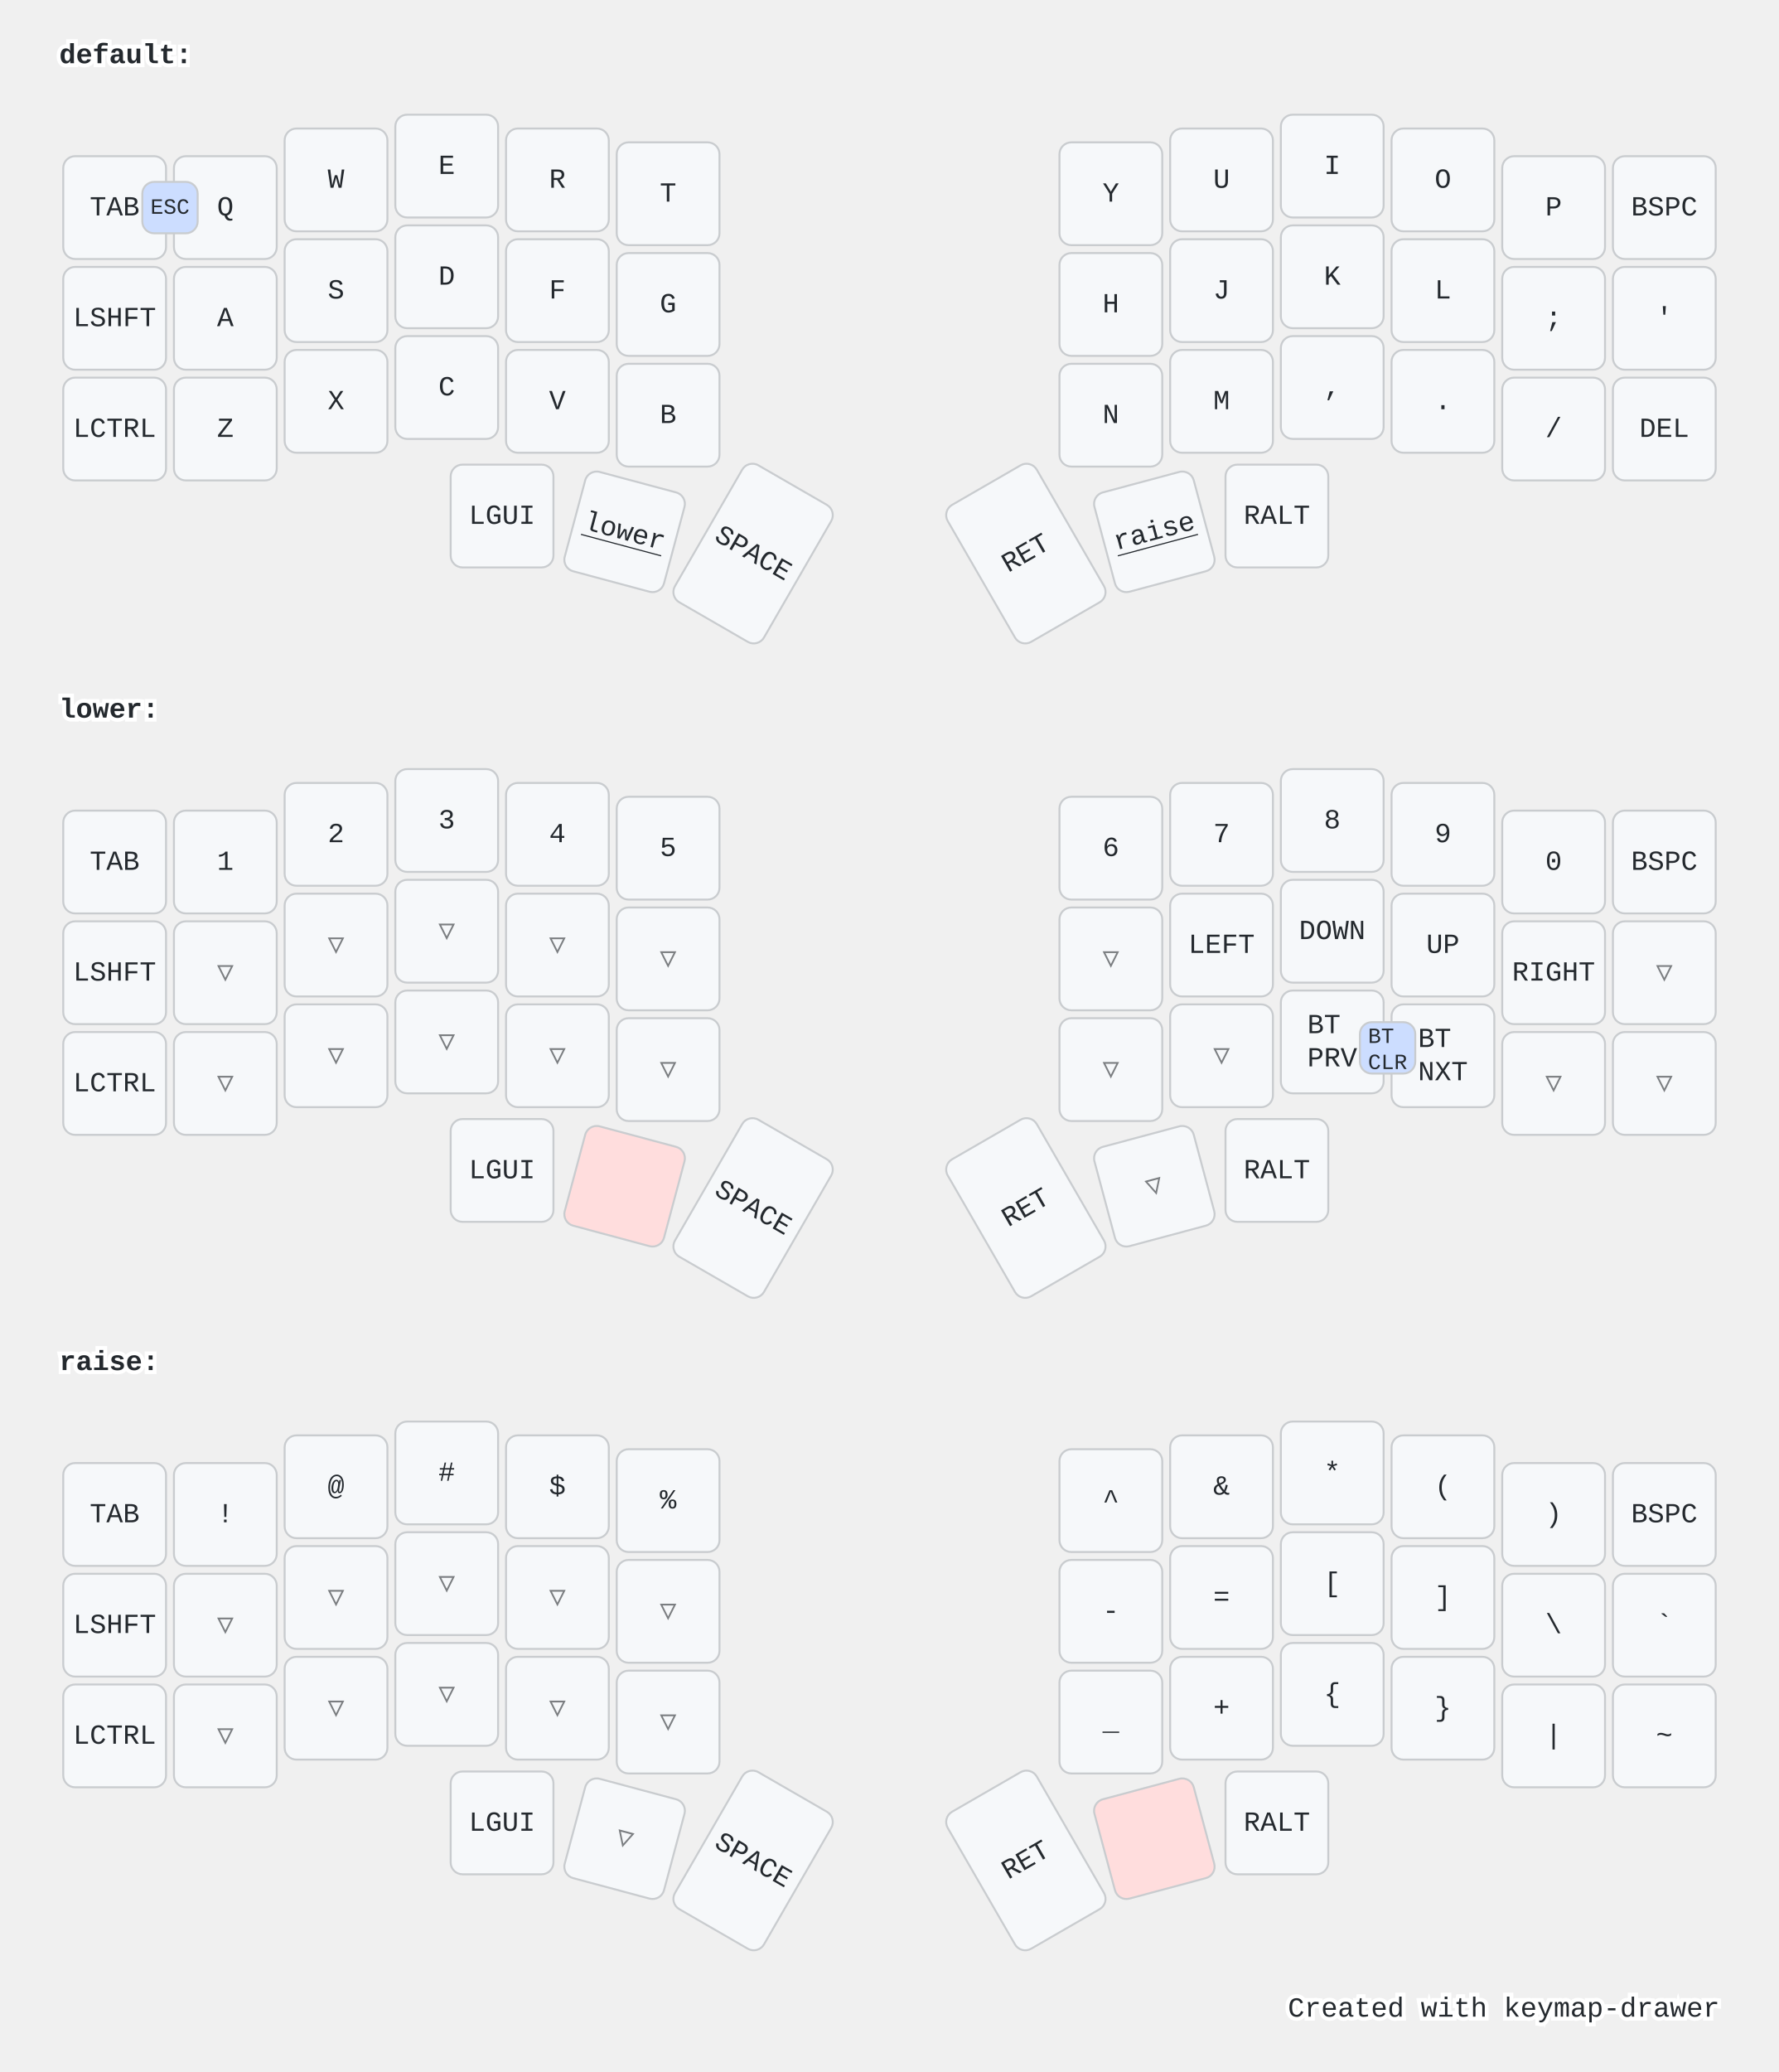
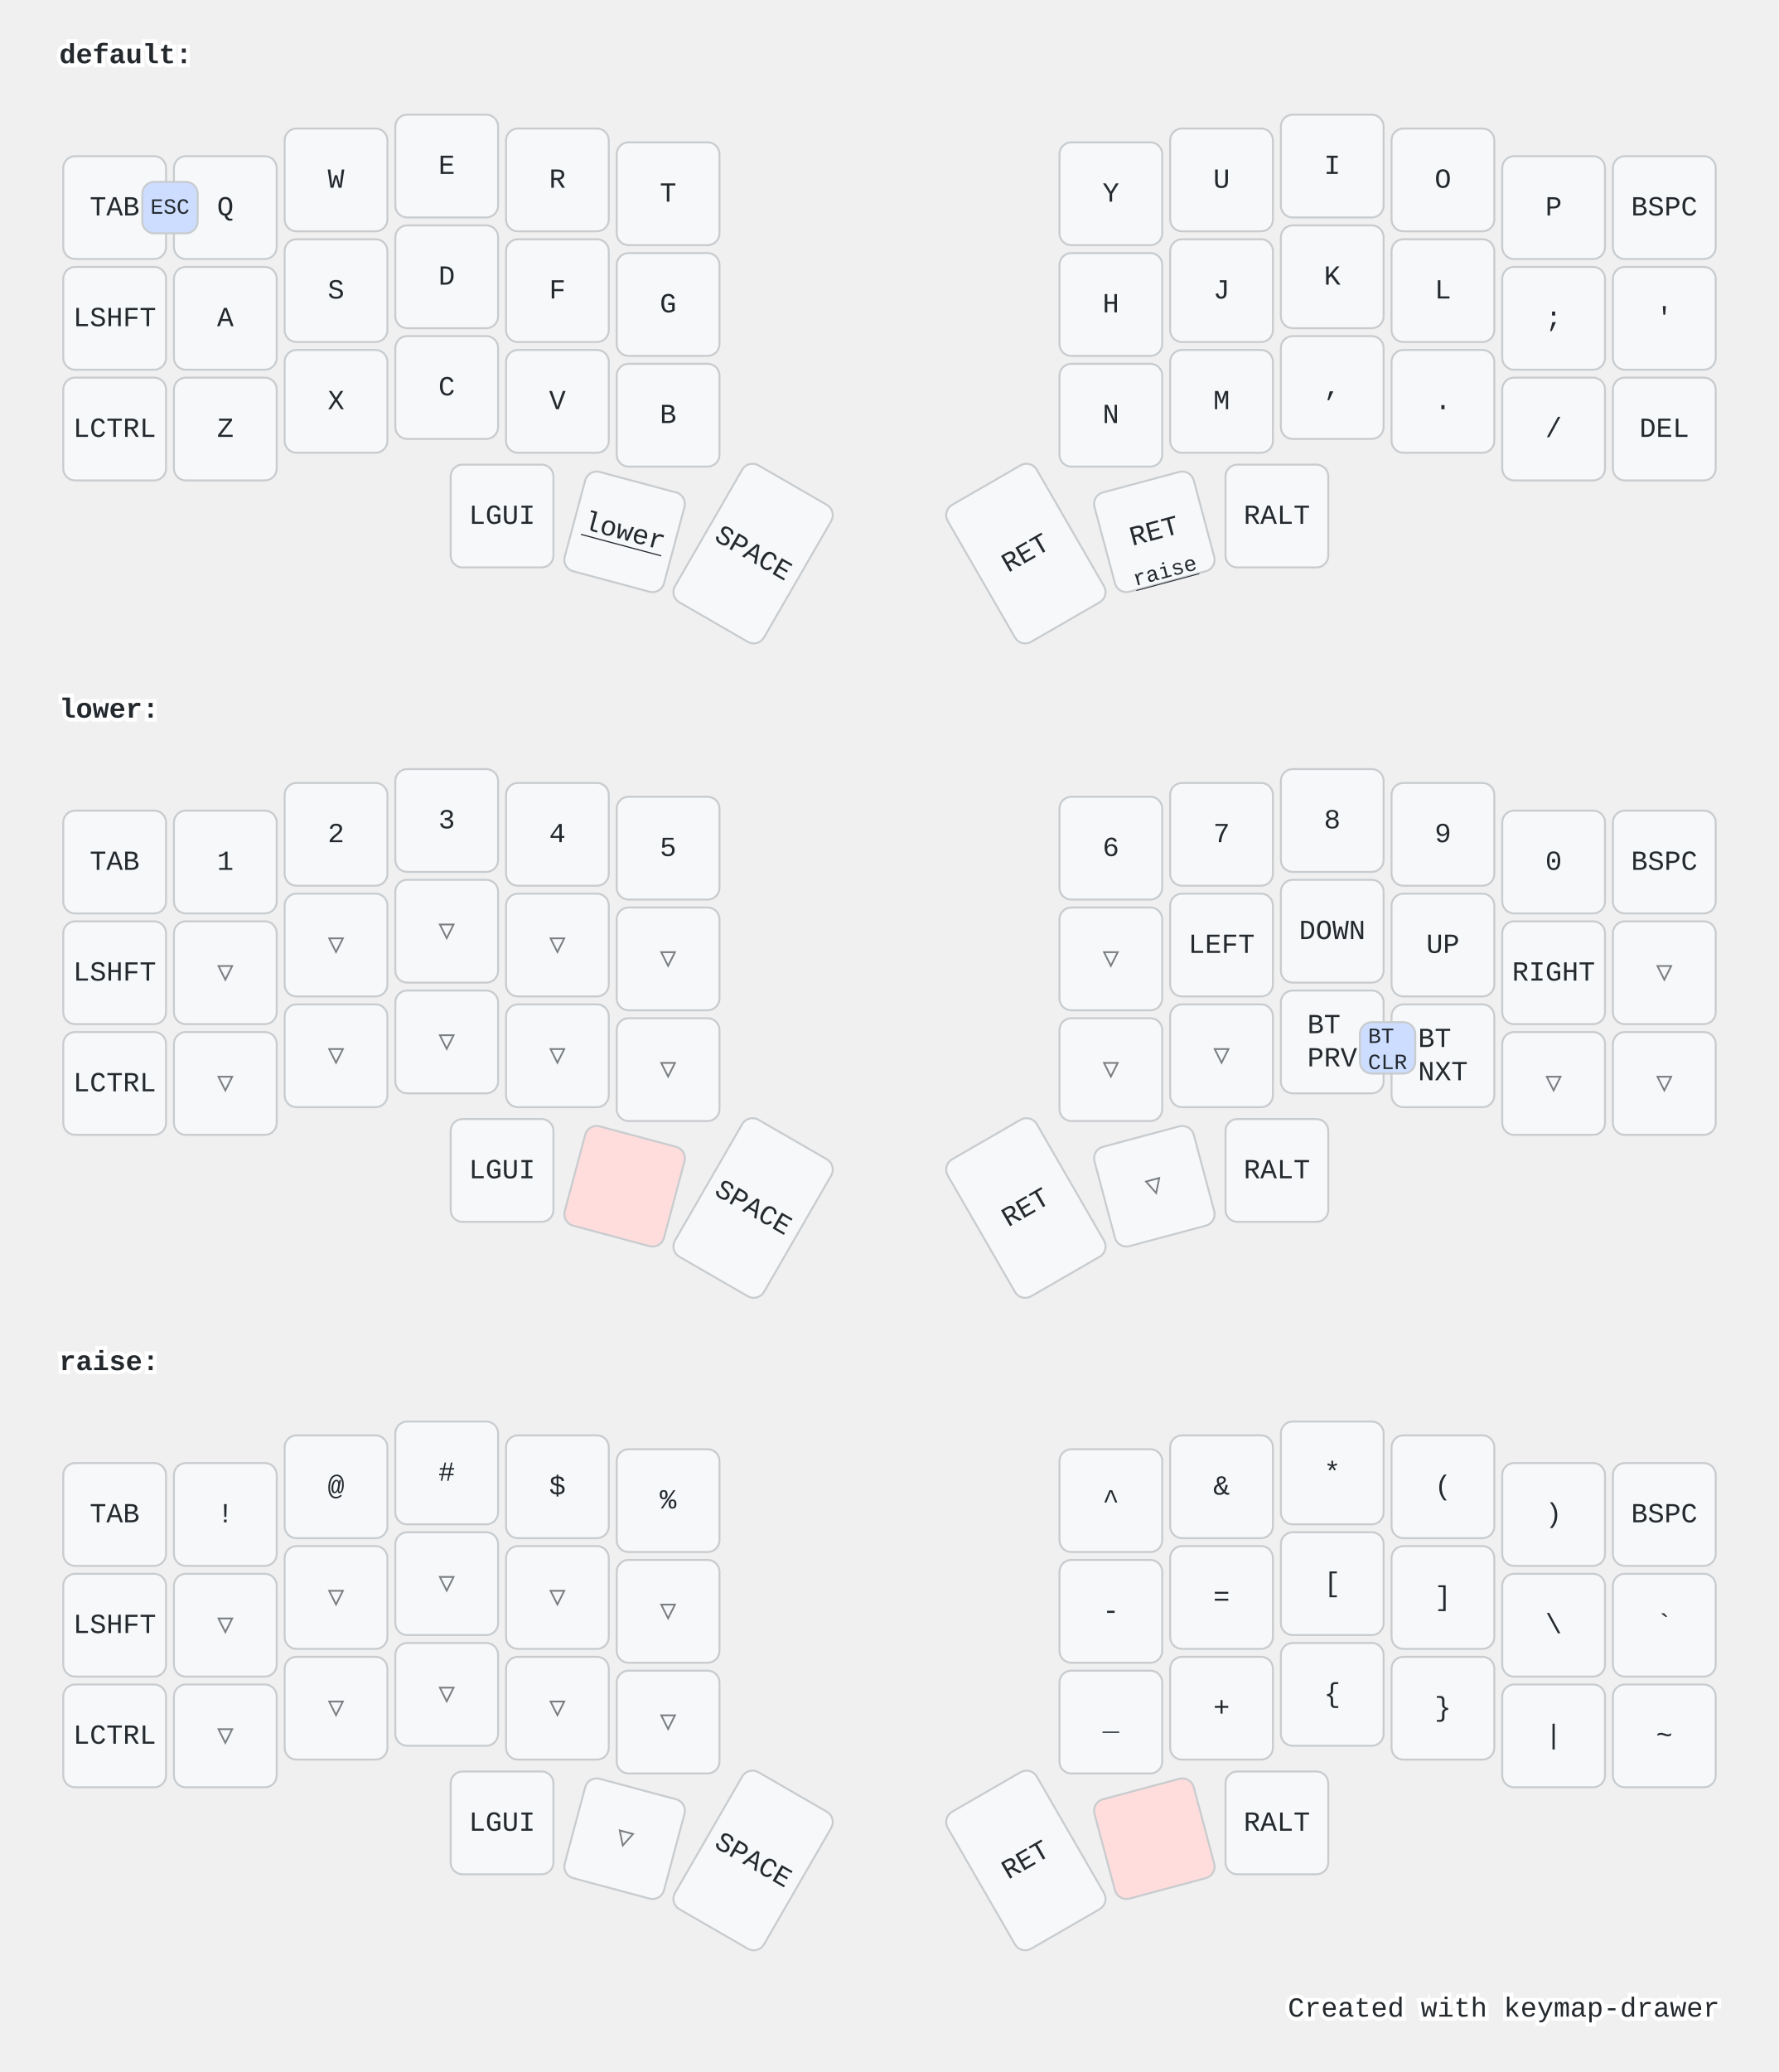
<svg xmlns="http://www.w3.org/2000/svg" width="900" height="1048" viewBox="0 0 900 1048" class="keymap">
  <style>/* inherit to force styles through use tags */
svg path {
    fill: inherit;
}

/* font and background color specifications */
svg.keymap {
    font-family: SFMono-Regular,Consolas,Liberation Mono,Menlo,monospace;
    font-size: 14px;
    font-kerning: normal;
    text-rendering: optimizeLegibility;
    fill: #24292e;
}

/* default key styling */
rect.key {
    fill: #f6f8fa;
}

rect.key, rect.combo {
    stroke: #c9cccf;
    stroke-width: 1;
}

/* default key side styling, only used is draw_key_sides is set */
rect.side {
    filter: brightness(90%);
}

/* color accent for combo boxes */
rect.combo, rect.combo-separate {
    fill: #cdf;
}

/* color accent for held keys */
rect.held, rect.combo.held {
    fill: #fdd;
}

/* color accent for ghost (optional) keys */
rect.ghost, rect.combo.ghost {
    stroke-dasharray: 4, 4;
    stroke-width: 2;
}

text {
    text-anchor: middle;
    dominant-baseline: middle;
}

/* styling for layer labels */
text.label {
    font-weight: bold;
    text-anchor: start;
    stroke: white;
    stroke-width: 4;
    paint-order: stroke;
}

/* styling for optional footer */
text.footer {
    text-anchor: end;
    dominant-baseline: auto;
    stroke: white;
    stroke-width: 4;
    paint-order: stroke;
}

/* styling for combo tap, and key non-tap label text */
text.combo, text.hold, text.shifted, text.left, text.right {
    font-size: 11px;
}

text.hold {
    text-anchor: middle;
    dominant-baseline: auto;
}

text.shifted {
    text-anchor: middle;
    dominant-baseline: hanging;
}

text.left {
    text-anchor: start;
}

text.right {
    text-anchor: end;
}

text.layer-activator {
    text-decoration: underline;
}

/* styling for hold/shifted label text in combo box */
text.combo.hold, text.combo.shifted, text.combo.left, text.combo.right {
    font-size: 8px;
}

/* lighter symbol for transparent keys */
text.trans {
    fill: #7b7e81;
}

/* styling for combo dendrons */
path.combo {
    stroke-width: 1;
    stroke: gray;
    fill: none;
}

/* Start Tabler Icons Cleanup */
/* cannot use height/width with glyphs */
.icon-tabler &gt; path {
    fill: inherit;
    stroke: inherit;
    stroke-width: 2;
}
/* hide tabler's default box */
.icon-tabler &gt; path[stroke="none"][fill="none"] {
    visibility: hidden;
}
/* End Tabler Icons Cleanup */

@media (prefers-color-scheme: dark) {
svg.keymap { fill: #d1d6db; }
rect.key { fill: #3f4750; }
rect.key, rect.combo { stroke: #60666c; }
rect.combo, rect.combo-separate { fill: #1f3d7a; }
rect.held, rect.combo.held { fill: #854747; }
text.label, text.footer { stroke: black; }
text.trans { fill: #7e8184; }
path.combo { stroke: #7f7f7f; }

}</style>
  <g transform="translate(30, 0)" class="layer-default">
    <text x="0" y="28" class="label" id="default">default:</text>
    <g transform="translate(0, 56)">
      <g transform="translate(28, 49)" class="key keypos-0">
        <rect rx="6" ry="6" x="-26" y="-26" width="52" height="52" class="key" />
        <text x="0" y="0" class="key tap">TAB</text>
      </g>
      <g transform="translate(84, 49)" class="key keypos-1">
        <rect rx="6" ry="6" x="-26" y="-26" width="52" height="52" class="key" />
        <text x="0" y="0" class="key tap">Q</text>
      </g>
      <g transform="translate(140, 35)" class="key keypos-2">
        <rect rx="6" ry="6" x="-26" y="-26" width="52" height="52" class="key" />
        <text x="0" y="0" class="key tap">W</text>
      </g>
      <g transform="translate(196, 28)" class="key keypos-3">
        <rect rx="6" ry="6" x="-26" y="-26" width="52" height="52" class="key" />
        <text x="0" y="0" class="key tap">E</text>
      </g>
      <g transform="translate(252, 35)" class="key keypos-4">
        <rect rx="6" ry="6" x="-26" y="-26" width="52" height="52" class="key" />
        <text x="0" y="0" class="key tap">R</text>
      </g>
      <g transform="translate(308, 42)" class="key keypos-5">
        <rect rx="6" ry="6" x="-26" y="-26" width="52" height="52" class="key" />
        <text x="0" y="0" class="key tap">T</text>
      </g>
      <g transform="translate(532, 42)" class="key keypos-6">
        <rect rx="6" ry="6" x="-26" y="-26" width="52" height="52" class="key" />
        <text x="0" y="0" class="key tap">Y</text>
      </g>
      <g transform="translate(588, 35)" class="key keypos-7">
        <rect rx="6" ry="6" x="-26" y="-26" width="52" height="52" class="key" />
        <text x="0" y="0" class="key tap">U</text>
      </g>
      <g transform="translate(644, 28)" class="key keypos-8">
        <rect rx="6" ry="6" x="-26" y="-26" width="52" height="52" class="key" />
        <text x="0" y="0" class="key tap">I</text>
      </g>
      <g transform="translate(700, 35)" class="key keypos-9">
        <rect rx="6" ry="6" x="-26" y="-26" width="52" height="52" class="key" />
        <text x="0" y="0" class="key tap">O</text>
      </g>
      <g transform="translate(756, 49)" class="key keypos-10">
        <rect rx="6" ry="6" x="-26" y="-26" width="52" height="52" class="key" />
        <text x="0" y="0" class="key tap">P</text>
      </g>
      <g transform="translate(812, 49)" class="key keypos-11">
        <rect rx="6" ry="6" x="-26" y="-26" width="52" height="52" class="key" />
        <text x="0" y="0" class="key tap">BSPC</text>
      </g>
      <g transform="translate(28, 105)" class="key keypos-12">
        <rect rx="6" ry="6" x="-26" y="-26" width="52" height="52" class="key" />
        <text x="0" y="0" class="key tap">LSHFT</text>
      </g>
      <g transform="translate(84, 105)" class="key keypos-13">
        <rect rx="6" ry="6" x="-26" y="-26" width="52" height="52" class="key" />
        <text x="0" y="0" class="key tap">A</text>
      </g>
      <g transform="translate(140, 91)" class="key keypos-14">
        <rect rx="6" ry="6" x="-26" y="-26" width="52" height="52" class="key" />
        <text x="0" y="0" class="key tap">S</text>
      </g>
      <g transform="translate(196, 84)" class="key keypos-15">
        <rect rx="6" ry="6" x="-26" y="-26" width="52" height="52" class="key" />
        <text x="0" y="0" class="key tap">D</text>
      </g>
      <g transform="translate(252, 91)" class="key keypos-16">
        <rect rx="6" ry="6" x="-26" y="-26" width="52" height="52" class="key" />
        <text x="0" y="0" class="key tap">F</text>
      </g>
      <g transform="translate(308, 98)" class="key keypos-17">
        <rect rx="6" ry="6" x="-26" y="-26" width="52" height="52" class="key" />
        <text x="0" y="0" class="key tap">G</text>
      </g>
      <g transform="translate(532, 98)" class="key keypos-18">
        <rect rx="6" ry="6" x="-26" y="-26" width="52" height="52" class="key" />
        <text x="0" y="0" class="key tap">H</text>
      </g>
      <g transform="translate(588, 91)" class="key keypos-19">
        <rect rx="6" ry="6" x="-26" y="-26" width="52" height="52" class="key" />
        <text x="0" y="0" class="key tap">J</text>
      </g>
      <g transform="translate(644, 84)" class="key keypos-20">
        <rect rx="6" ry="6" x="-26" y="-26" width="52" height="52" class="key" />
        <text x="0" y="0" class="key tap">K</text>
      </g>
      <g transform="translate(700, 91)" class="key keypos-21">
        <rect rx="6" ry="6" x="-26" y="-26" width="52" height="52" class="key" />
        <text x="0" y="0" class="key tap">L</text>
      </g>
      <g transform="translate(756, 105)" class="key keypos-22">
        <rect rx="6" ry="6" x="-26" y="-26" width="52" height="52" class="key" />
        <text x="0" y="0" class="key tap">;</text>
      </g>
      <g transform="translate(812, 105)" class="key keypos-23">
        <rect rx="6" ry="6" x="-26" y="-26" width="52" height="52" class="key" />
        <text x="0" y="0" class="key tap">'</text>
      </g>
      <g transform="translate(28, 161)" class="key keypos-24">
        <rect rx="6" ry="6" x="-26" y="-26" width="52" height="52" class="key" />
        <text x="0" y="0" class="key tap">LCTRL</text>
      </g>
      <g transform="translate(84, 161)" class="key keypos-25">
        <rect rx="6" ry="6" x="-26" y="-26" width="52" height="52" class="key" />
        <text x="0" y="0" class="key tap">Z</text>
      </g>
      <g transform="translate(140, 147)" class="key keypos-26">
        <rect rx="6" ry="6" x="-26" y="-26" width="52" height="52" class="key" />
        <text x="0" y="0" class="key tap">X</text>
      </g>
      <g transform="translate(196, 140)" class="key keypos-27">
        <rect rx="6" ry="6" x="-26" y="-26" width="52" height="52" class="key" />
        <text x="0" y="0" class="key tap">C</text>
      </g>
      <g transform="translate(252, 147)" class="key keypos-28">
        <rect rx="6" ry="6" x="-26" y="-26" width="52" height="52" class="key" />
        <text x="0" y="0" class="key tap">V</text>
      </g>
      <g transform="translate(308, 154)" class="key keypos-29">
        <rect rx="6" ry="6" x="-26" y="-26" width="52" height="52" class="key" />
        <text x="0" y="0" class="key tap">B</text>
      </g>
      <g transform="translate(532, 154)" class="key keypos-30">
        <rect rx="6" ry="6" x="-26" y="-26" width="52" height="52" class="key" />
        <text x="0" y="0" class="key tap">N</text>
      </g>
      <g transform="translate(588, 147)" class="key keypos-31">
        <rect rx="6" ry="6" x="-26" y="-26" width="52" height="52" class="key" />
        <text x="0" y="0" class="key tap">M</text>
      </g>
      <g transform="translate(644, 140)" class="key keypos-32">
        <rect rx="6" ry="6" x="-26" y="-26" width="52" height="52" class="key" />
        <text x="0" y="0" class="key tap">,</text>
      </g>
      <g transform="translate(700, 147)" class="key keypos-33">
        <rect rx="6" ry="6" x="-26" y="-26" width="52" height="52" class="key" />
        <text x="0" y="0" class="key tap">.</text>
      </g>
      <g transform="translate(756, 161)" class="key keypos-34">
        <rect rx="6" ry="6" x="-26" y="-26" width="52" height="52" class="key" />
        <text x="0" y="0" class="key tap">/</text>
      </g>
      <g transform="translate(812, 161)" class="key keypos-35">
        <rect rx="6" ry="6" x="-26" y="-26" width="52" height="52" class="key" />
        <text x="0" y="0" class="key tap">DEL</text>
      </g>
      <g transform="translate(224, 205)" class="key keypos-36">
        <rect rx="6" ry="6" x="-26" y="-26" width="52" height="52" class="key" />
        <text x="0" y="0" class="key tap">LGUI</text>
      </g>
      <g transform="translate(286, 213) rotate(15.0)" class="key keypos-37">
        <rect rx="6" ry="6" x="-26" y="-26" width="52" height="52" class="key" />
        <a href="#lower">
          <text x="0" y="0" class="key tap layer-activator">lower</text>
        </a>
      </g>
      <g transform="translate(351, 224) rotate(30.0)" class="key keypos-38">
        <rect rx="6" ry="6" x="-26" y="-40" width="52" height="80" class="key" />
        <text x="0" y="0" class="key tap">SPACE</text>
      </g>
      <g transform="translate(489, 224) rotate(-30.0)" class="key keypos-39">
        <rect rx="6" ry="6" x="-26" y="-40" width="52" height="80" class="key" />
        <text x="0" y="0" class="key tap">RET</text>
      </g>
      <g transform="translate(554, 213) rotate(-15.0)" class="key keypos-40">
        <rect rx="6" ry="6" x="-26" y="-26" width="52" height="52" class="key" />
+         <text x="0" y="0" class="key tap">RET</text>
        <a href="#raise">
-           <text x="0" y="0" class="key tap layer-activator">raise</text>
+           <text x="0" y="24" class="key hold layer-activator">raise</text>
        </a>
      </g>
      <g transform="translate(616, 205)" class="key keypos-41">
        <rect rx="6" ry="6" x="-26" y="-26" width="52" height="52" class="key" />
        <text x="0" y="0" class="key tap">RALT</text>
      </g>
      <g class="combo combopos-0">
        <rect rx="6" ry="6" x="42" y="36" width="28" height="26" class="combo" />
        <text x="56" y="49" class="combo tap">ESC</text>
      </g>
    </g>
  </g>
  <g transform="translate(30, 331)" class="layer-lower">
    <text x="0" y="28" class="label" id="lower">lower:</text>
    <g transform="translate(0, 56)">
      <g transform="translate(28, 49)" class="key keypos-0">
        <rect rx="6" ry="6" x="-26" y="-26" width="52" height="52" class="key" />
        <text x="0" y="0" class="key tap">TAB</text>
      </g>
      <g transform="translate(84, 49)" class="key keypos-1">
        <rect rx="6" ry="6" x="-26" y="-26" width="52" height="52" class="key" />
        <text x="0" y="0" class="key tap">1</text>
      </g>
      <g transform="translate(140, 35)" class="key keypos-2">
        <rect rx="6" ry="6" x="-26" y="-26" width="52" height="52" class="key" />
        <text x="0" y="0" class="key tap">2</text>
      </g>
      <g transform="translate(196, 28)" class="key keypos-3">
        <rect rx="6" ry="6" x="-26" y="-26" width="52" height="52" class="key" />
        <text x="0" y="0" class="key tap">3</text>
      </g>
      <g transform="translate(252, 35)" class="key keypos-4">
        <rect rx="6" ry="6" x="-26" y="-26" width="52" height="52" class="key" />
        <text x="0" y="0" class="key tap">4</text>
      </g>
      <g transform="translate(308, 42)" class="key keypos-5">
        <rect rx="6" ry="6" x="-26" y="-26" width="52" height="52" class="key" />
        <text x="0" y="0" class="key tap">5</text>
      </g>
      <g transform="translate(532, 42)" class="key keypos-6">
        <rect rx="6" ry="6" x="-26" y="-26" width="52" height="52" class="key" />
        <text x="0" y="0" class="key tap">6</text>
      </g>
      <g transform="translate(588, 35)" class="key keypos-7">
        <rect rx="6" ry="6" x="-26" y="-26" width="52" height="52" class="key" />
        <text x="0" y="0" class="key tap">7</text>
      </g>
      <g transform="translate(644, 28)" class="key keypos-8">
        <rect rx="6" ry="6" x="-26" y="-26" width="52" height="52" class="key" />
        <text x="0" y="0" class="key tap">8</text>
      </g>
      <g transform="translate(700, 35)" class="key keypos-9">
        <rect rx="6" ry="6" x="-26" y="-26" width="52" height="52" class="key" />
        <text x="0" y="0" class="key tap">9</text>
      </g>
      <g transform="translate(756, 49)" class="key keypos-10">
        <rect rx="6" ry="6" x="-26" y="-26" width="52" height="52" class="key" />
        <text x="0" y="0" class="key tap">0</text>
      </g>
      <g transform="translate(812, 49)" class="key keypos-11">
        <rect rx="6" ry="6" x="-26" y="-26" width="52" height="52" class="key" />
        <text x="0" y="0" class="key tap">BSPC</text>
      </g>
      <g transform="translate(28, 105)" class="key keypos-12">
        <rect rx="6" ry="6" x="-26" y="-26" width="52" height="52" class="key" />
        <text x="0" y="0" class="key tap">LSHFT</text>
      </g>
      <g transform="translate(84, 105)" class="key trans keypos-13">
        <rect rx="6" ry="6" x="-26" y="-26" width="52" height="52" class="key trans" />
        <text x="0" y="0" class="key trans tap">▽</text>
      </g>
      <g transform="translate(140, 91)" class="key trans keypos-14">
        <rect rx="6" ry="6" x="-26" y="-26" width="52" height="52" class="key trans" />
        <text x="0" y="0" class="key trans tap">▽</text>
      </g>
      <g transform="translate(196, 84)" class="key trans keypos-15">
        <rect rx="6" ry="6" x="-26" y="-26" width="52" height="52" class="key trans" />
        <text x="0" y="0" class="key trans tap">▽</text>
      </g>
      <g transform="translate(252, 91)" class="key trans keypos-16">
        <rect rx="6" ry="6" x="-26" y="-26" width="52" height="52" class="key trans" />
        <text x="0" y="0" class="key trans tap">▽</text>
      </g>
      <g transform="translate(308, 98)" class="key trans keypos-17">
        <rect rx="6" ry="6" x="-26" y="-26" width="52" height="52" class="key trans" />
        <text x="0" y="0" class="key trans tap">▽</text>
      </g>
      <g transform="translate(532, 98)" class="key trans keypos-18">
        <rect rx="6" ry="6" x="-26" y="-26" width="52" height="52" class="key trans" />
        <text x="0" y="0" class="key trans tap">▽</text>
      </g>
      <g transform="translate(588, 91)" class="key keypos-19">
        <rect rx="6" ry="6" x="-26" y="-26" width="52" height="52" class="key" />
        <text x="0" y="0" class="key tap">LEFT</text>
      </g>
      <g transform="translate(644, 84)" class="key keypos-20">
        <rect rx="6" ry="6" x="-26" y="-26" width="52" height="52" class="key" />
        <text x="0" y="0" class="key tap">DOWN</text>
      </g>
      <g transform="translate(700, 91)" class="key keypos-21">
        <rect rx="6" ry="6" x="-26" y="-26" width="52" height="52" class="key" />
        <text x="0" y="0" class="key tap">UP</text>
      </g>
      <g transform="translate(756, 105)" class="key keypos-22">
        <rect rx="6" ry="6" x="-26" y="-26" width="52" height="52" class="key" />
        <text x="0" y="0" class="key tap">RIGHT</text>
      </g>
      <g transform="translate(812, 105)" class="key trans keypos-23">
        <rect rx="6" ry="6" x="-26" y="-26" width="52" height="52" class="key trans" />
        <text x="0" y="0" class="key trans tap">▽</text>
      </g>
      <g transform="translate(28, 161)" class="key keypos-24">
        <rect rx="6" ry="6" x="-26" y="-26" width="52" height="52" class="key" />
        <text x="0" y="0" class="key tap">LCTRL</text>
      </g>
      <g transform="translate(84, 161)" class="key trans keypos-25">
        <rect rx="6" ry="6" x="-26" y="-26" width="52" height="52" class="key trans" />
        <text x="0" y="0" class="key trans tap">▽</text>
      </g>
      <g transform="translate(140, 147)" class="key trans keypos-26">
        <rect rx="6" ry="6" x="-26" y="-26" width="52" height="52" class="key trans" />
        <text x="0" y="0" class="key trans tap">▽</text>
      </g>
      <g transform="translate(196, 140)" class="key trans keypos-27">
        <rect rx="6" ry="6" x="-26" y="-26" width="52" height="52" class="key trans" />
        <text x="0" y="0" class="key trans tap">▽</text>
      </g>
      <g transform="translate(252, 147)" class="key trans keypos-28">
        <rect rx="6" ry="6" x="-26" y="-26" width="52" height="52" class="key trans" />
        <text x="0" y="0" class="key trans tap">▽</text>
      </g>
      <g transform="translate(308, 154)" class="key trans keypos-29">
        <rect rx="6" ry="6" x="-26" y="-26" width="52" height="52" class="key trans" />
        <text x="0" y="0" class="key trans tap">▽</text>
      </g>
      <g transform="translate(532, 154)" class="key trans keypos-30">
        <rect rx="6" ry="6" x="-26" y="-26" width="52" height="52" class="key trans" />
        <text x="0" y="0" class="key trans tap">▽</text>
      </g>
      <g transform="translate(588, 147)" class="key trans keypos-31">
        <rect rx="6" ry="6" x="-26" y="-26" width="52" height="52" class="key trans" />
        <text x="0" y="0" class="key trans tap">▽</text>
      </g>
      <g transform="translate(644, 140)" class="key keypos-32">
        <rect rx="6" ry="6" x="-26" y="-26" width="52" height="52" class="key" />
        <text x="0" y="0" class="key tap">
          <tspan x="0" dy="-0.6em">BT</tspan>
          <tspan x="0" dy="1.2em">PRV</tspan>
        </text>
      </g>
      <g transform="translate(700, 147)" class="key keypos-33">
        <rect rx="6" ry="6" x="-26" y="-26" width="52" height="52" class="key" />
        <text x="0" y="0" class="key tap">
          <tspan x="0" dy="-0.6em">BT</tspan>
          <tspan x="0" dy="1.2em">NXT</tspan>
        </text>
      </g>
      <g transform="translate(756, 161)" class="key trans keypos-34">
        <rect rx="6" ry="6" x="-26" y="-26" width="52" height="52" class="key trans" />
        <text x="0" y="0" class="key trans tap">▽</text>
      </g>
      <g transform="translate(812, 161)" class="key trans keypos-35">
        <rect rx="6" ry="6" x="-26" y="-26" width="52" height="52" class="key trans" />
        <text x="0" y="0" class="key trans tap">▽</text>
      </g>
      <g transform="translate(224, 205)" class="key keypos-36">
        <rect rx="6" ry="6" x="-26" y="-26" width="52" height="52" class="key" />
        <text x="0" y="0" class="key tap">LGUI</text>
      </g>
      <g transform="translate(286, 213) rotate(15.0)" class="key held keypos-37">
        <rect rx="6" ry="6" x="-26" y="-26" width="52" height="52" class="key held" />
      </g>
      <g transform="translate(351, 224) rotate(30.0)" class="key keypos-38">
        <rect rx="6" ry="6" x="-26" y="-40" width="52" height="80" class="key" />
        <text x="0" y="0" class="key tap">SPACE</text>
      </g>
      <g transform="translate(489, 224) rotate(-30.0)" class="key keypos-39">
        <rect rx="6" ry="6" x="-26" y="-40" width="52" height="80" class="key" />
        <text x="0" y="0" class="key tap">RET</text>
      </g>
      <g transform="translate(554, 213) rotate(-15.0)" class="key trans keypos-40">
        <rect rx="6" ry="6" x="-26" y="-26" width="52" height="52" class="key trans" />
        <text x="0" y="0" class="key trans tap">▽</text>
      </g>
      <g transform="translate(616, 205)" class="key keypos-41">
        <rect rx="6" ry="6" x="-26" y="-26" width="52" height="52" class="key" />
        <text x="0" y="0" class="key tap">RALT</text>
      </g>
      <g class="combo combopos-0">
        <rect rx="6" ry="6" x="658" y="130" width="28" height="26" class="combo" />
        <text x="672" y="144" class="combo tap">
          <tspan x="672" dy="-0.6em">BT</tspan>
          <tspan x="672" dy="1.2em">CLR</tspan>
        </text>
      </g>
    </g>
  </g>
  <g transform="translate(30, 661)" class="layer-raise">
    <text x="0" y="28" class="label" id="raise">raise:</text>
    <g transform="translate(0, 56)">
      <g transform="translate(28, 49)" class="key keypos-0">
        <rect rx="6" ry="6" x="-26" y="-26" width="52" height="52" class="key" />
        <text x="0" y="0" class="key tap">TAB</text>
      </g>
      <g transform="translate(84, 49)" class="key keypos-1">
        <rect rx="6" ry="6" x="-26" y="-26" width="52" height="52" class="key" />
        <text x="0" y="0" class="key tap">!</text>
      </g>
      <g transform="translate(140, 35)" class="key keypos-2">
        <rect rx="6" ry="6" x="-26" y="-26" width="52" height="52" class="key" />
        <text x="0" y="0" class="key tap">@</text>
      </g>
      <g transform="translate(196, 28)" class="key keypos-3">
        <rect rx="6" ry="6" x="-26" y="-26" width="52" height="52" class="key" />
        <text x="0" y="0" class="key tap">#</text>
      </g>
      <g transform="translate(252, 35)" class="key keypos-4">
        <rect rx="6" ry="6" x="-26" y="-26" width="52" height="52" class="key" />
        <text x="0" y="0" class="key tap">$</text>
      </g>
      <g transform="translate(308, 42)" class="key keypos-5">
        <rect rx="6" ry="6" x="-26" y="-26" width="52" height="52" class="key" />
        <text x="0" y="0" class="key tap">%</text>
      </g>
      <g transform="translate(532, 42)" class="key keypos-6">
        <rect rx="6" ry="6" x="-26" y="-26" width="52" height="52" class="key" />
        <text x="0" y="0" class="key tap">^</text>
      </g>
      <g transform="translate(588, 35)" class="key keypos-7">
        <rect rx="6" ry="6" x="-26" y="-26" width="52" height="52" class="key" />
        <text x="0" y="0" class="key tap">&amp;</text>
      </g>
      <g transform="translate(644, 28)" class="key keypos-8">
        <rect rx="6" ry="6" x="-26" y="-26" width="52" height="52" class="key" />
        <text x="0" y="0" class="key tap">*</text>
      </g>
      <g transform="translate(700, 35)" class="key keypos-9">
        <rect rx="6" ry="6" x="-26" y="-26" width="52" height="52" class="key" />
        <text x="0" y="0" class="key tap">(</text>
      </g>
      <g transform="translate(756, 49)" class="key keypos-10">
        <rect rx="6" ry="6" x="-26" y="-26" width="52" height="52" class="key" />
        <text x="0" y="0" class="key tap">)</text>
      </g>
      <g transform="translate(812, 49)" class="key keypos-11">
        <rect rx="6" ry="6" x="-26" y="-26" width="52" height="52" class="key" />
        <text x="0" y="0" class="key tap">BSPC</text>
      </g>
      <g transform="translate(28, 105)" class="key keypos-12">
        <rect rx="6" ry="6" x="-26" y="-26" width="52" height="52" class="key" />
        <text x="0" y="0" class="key tap">LSHFT</text>
      </g>
      <g transform="translate(84, 105)" class="key trans keypos-13">
        <rect rx="6" ry="6" x="-26" y="-26" width="52" height="52" class="key trans" />
        <text x="0" y="0" class="key trans tap">▽</text>
      </g>
      <g transform="translate(140, 91)" class="key trans keypos-14">
        <rect rx="6" ry="6" x="-26" y="-26" width="52" height="52" class="key trans" />
        <text x="0" y="0" class="key trans tap">▽</text>
      </g>
      <g transform="translate(196, 84)" class="key trans keypos-15">
        <rect rx="6" ry="6" x="-26" y="-26" width="52" height="52" class="key trans" />
        <text x="0" y="0" class="key trans tap">▽</text>
      </g>
      <g transform="translate(252, 91)" class="key trans keypos-16">
        <rect rx="6" ry="6" x="-26" y="-26" width="52" height="52" class="key trans" />
        <text x="0" y="0" class="key trans tap">▽</text>
      </g>
      <g transform="translate(308, 98)" class="key trans keypos-17">
        <rect rx="6" ry="6" x="-26" y="-26" width="52" height="52" class="key trans" />
        <text x="0" y="0" class="key trans tap">▽</text>
      </g>
      <g transform="translate(532, 98)" class="key keypos-18">
        <rect rx="6" ry="6" x="-26" y="-26" width="52" height="52" class="key" />
        <text x="0" y="0" class="key tap">-</text>
      </g>
      <g transform="translate(588, 91)" class="key keypos-19">
        <rect rx="6" ry="6" x="-26" y="-26" width="52" height="52" class="key" />
        <text x="0" y="0" class="key tap">=</text>
      </g>
      <g transform="translate(644, 84)" class="key keypos-20">
        <rect rx="6" ry="6" x="-26" y="-26" width="52" height="52" class="key" />
        <text x="0" y="0" class="key tap">[</text>
      </g>
      <g transform="translate(700, 91)" class="key keypos-21">
        <rect rx="6" ry="6" x="-26" y="-26" width="52" height="52" class="key" />
        <text x="0" y="0" class="key tap">]</text>
      </g>
      <g transform="translate(756, 105)" class="key keypos-22">
        <rect rx="6" ry="6" x="-26" y="-26" width="52" height="52" class="key" />
        <text x="0" y="0" class="key tap">\</text>
      </g>
      <g transform="translate(812, 105)" class="key keypos-23">
        <rect rx="6" ry="6" x="-26" y="-26" width="52" height="52" class="key" />
        <text x="0" y="0" class="key tap">`</text>
      </g>
      <g transform="translate(28, 161)" class="key keypos-24">
        <rect rx="6" ry="6" x="-26" y="-26" width="52" height="52" class="key" />
        <text x="0" y="0" class="key tap">LCTRL</text>
      </g>
      <g transform="translate(84, 161)" class="key trans keypos-25">
        <rect rx="6" ry="6" x="-26" y="-26" width="52" height="52" class="key trans" />
        <text x="0" y="0" class="key trans tap">▽</text>
      </g>
      <g transform="translate(140, 147)" class="key trans keypos-26">
        <rect rx="6" ry="6" x="-26" y="-26" width="52" height="52" class="key trans" />
        <text x="0" y="0" class="key trans tap">▽</text>
      </g>
      <g transform="translate(196, 140)" class="key trans keypos-27">
        <rect rx="6" ry="6" x="-26" y="-26" width="52" height="52" class="key trans" />
        <text x="0" y="0" class="key trans tap">▽</text>
      </g>
      <g transform="translate(252, 147)" class="key trans keypos-28">
        <rect rx="6" ry="6" x="-26" y="-26" width="52" height="52" class="key trans" />
        <text x="0" y="0" class="key trans tap">▽</text>
      </g>
      <g transform="translate(308, 154)" class="key trans keypos-29">
        <rect rx="6" ry="6" x="-26" y="-26" width="52" height="52" class="key trans" />
        <text x="0" y="0" class="key trans tap">▽</text>
      </g>
      <g transform="translate(532, 154)" class="key keypos-30">
        <rect rx="6" ry="6" x="-26" y="-26" width="52" height="52" class="key" />
        <text x="0" y="0" class="key tap">_</text>
      </g>
      <g transform="translate(588, 147)" class="key keypos-31">
        <rect rx="6" ry="6" x="-26" y="-26" width="52" height="52" class="key" />
        <text x="0" y="0" class="key tap">+</text>
      </g>
      <g transform="translate(644, 140)" class="key keypos-32">
        <rect rx="6" ry="6" x="-26" y="-26" width="52" height="52" class="key" />
        <text x="0" y="0" class="key tap">{</text>
      </g>
      <g transform="translate(700, 147)" class="key keypos-33">
        <rect rx="6" ry="6" x="-26" y="-26" width="52" height="52" class="key" />
        <text x="0" y="0" class="key tap">}</text>
      </g>
      <g transform="translate(756, 161)" class="key keypos-34">
        <rect rx="6" ry="6" x="-26" y="-26" width="52" height="52" class="key" />
        <text x="0" y="0" class="key tap">|</text>
      </g>
      <g transform="translate(812, 161)" class="key keypos-35">
        <rect rx="6" ry="6" x="-26" y="-26" width="52" height="52" class="key" />
        <text x="0" y="0" class="key tap">~</text>
      </g>
      <g transform="translate(224, 205)" class="key keypos-36">
        <rect rx="6" ry="6" x="-26" y="-26" width="52" height="52" class="key" />
        <text x="0" y="0" class="key tap">LGUI</text>
      </g>
      <g transform="translate(286, 213) rotate(15.0)" class="key trans keypos-37">
        <rect rx="6" ry="6" x="-26" y="-26" width="52" height="52" class="key trans" />
        <text x="0" y="0" class="key trans tap">▽</text>
      </g>
      <g transform="translate(351, 224) rotate(30.0)" class="key keypos-38">
        <rect rx="6" ry="6" x="-26" y="-40" width="52" height="80" class="key" />
        <text x="0" y="0" class="key tap">SPACE</text>
      </g>
      <g transform="translate(489, 224) rotate(-30.0)" class="key keypos-39">
        <rect rx="6" ry="6" x="-26" y="-40" width="52" height="80" class="key" />
        <text x="0" y="0" class="key tap">RET</text>
      </g>
      <g transform="translate(554, 213) rotate(-15.0)" class="key held keypos-40">
        <rect rx="6" ry="6" x="-26" y="-26" width="52" height="52" class="key held" />
      </g>
      <g transform="translate(616, 205)" class="key keypos-41">
        <rect rx="6" ry="6" x="-26" y="-26" width="52" height="52" class="key" />
        <text x="0" y="0" class="key tap">RALT</text>
      </g>
    </g>
  </g>
  <text x="870.0" y="1020.0" class="footer">Created with <a href="https://github.com/caksoylar/keymap-drawer">keymap-drawer</a>
  </text>
</svg>
